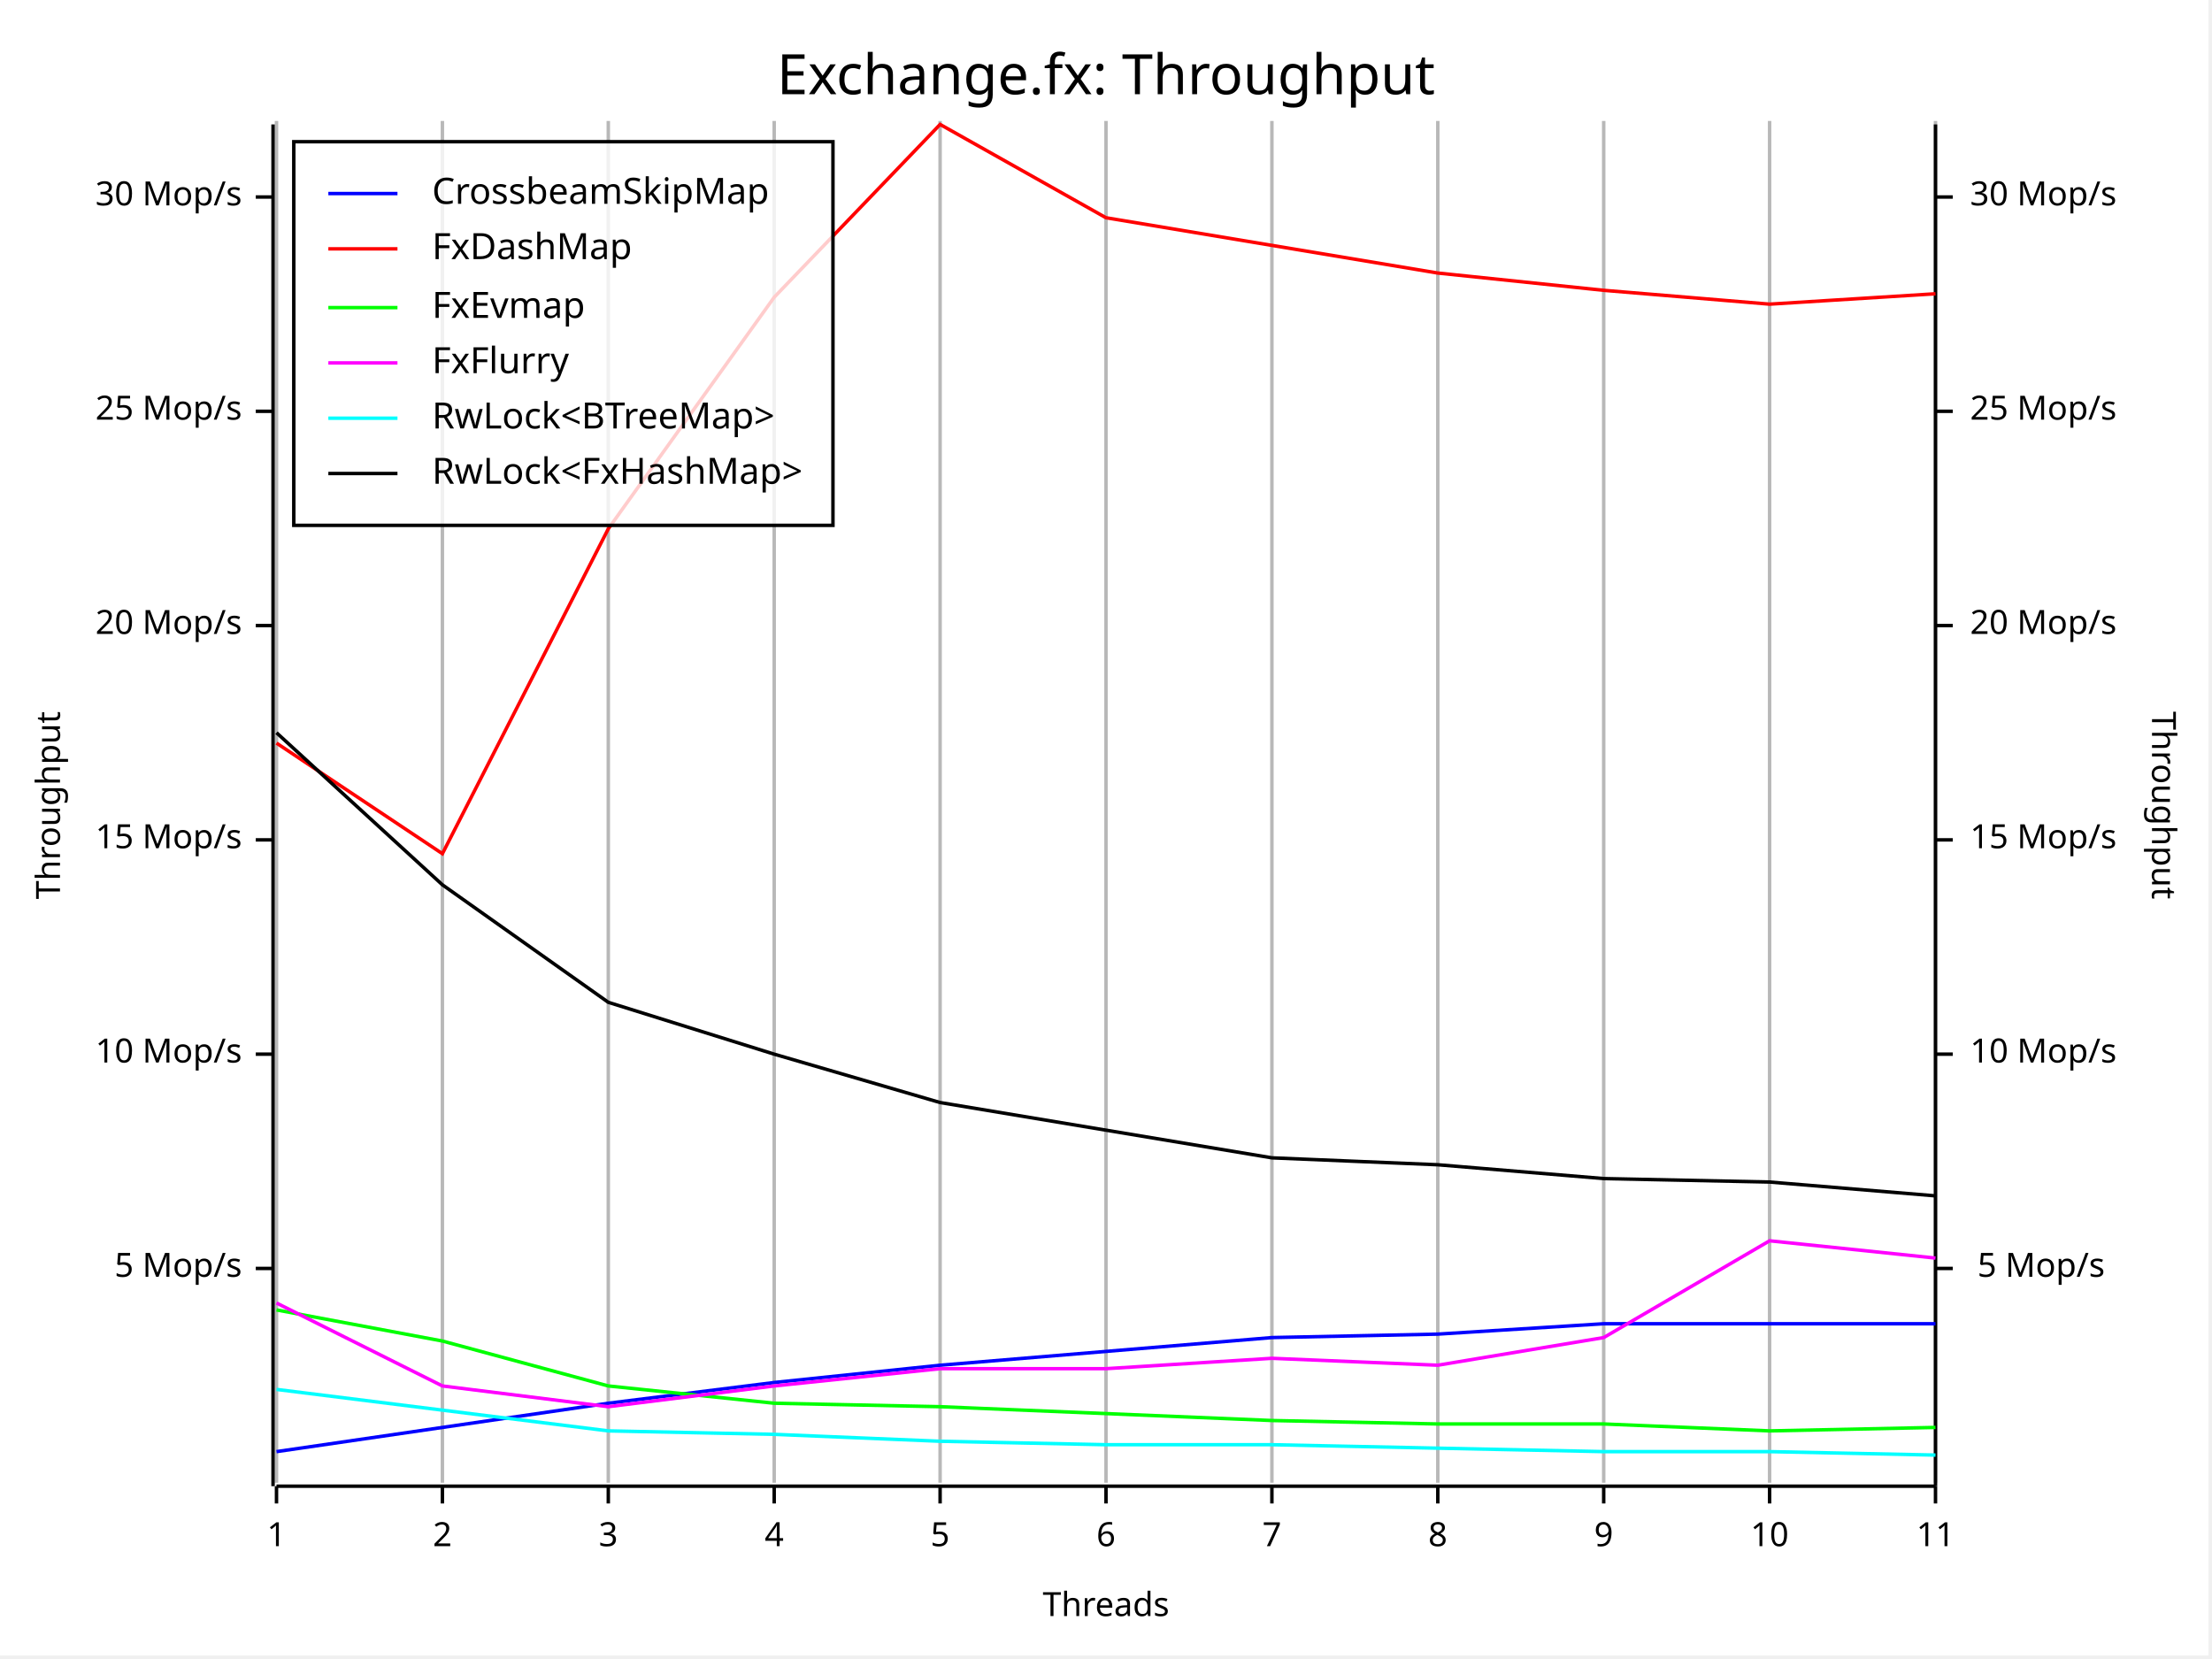
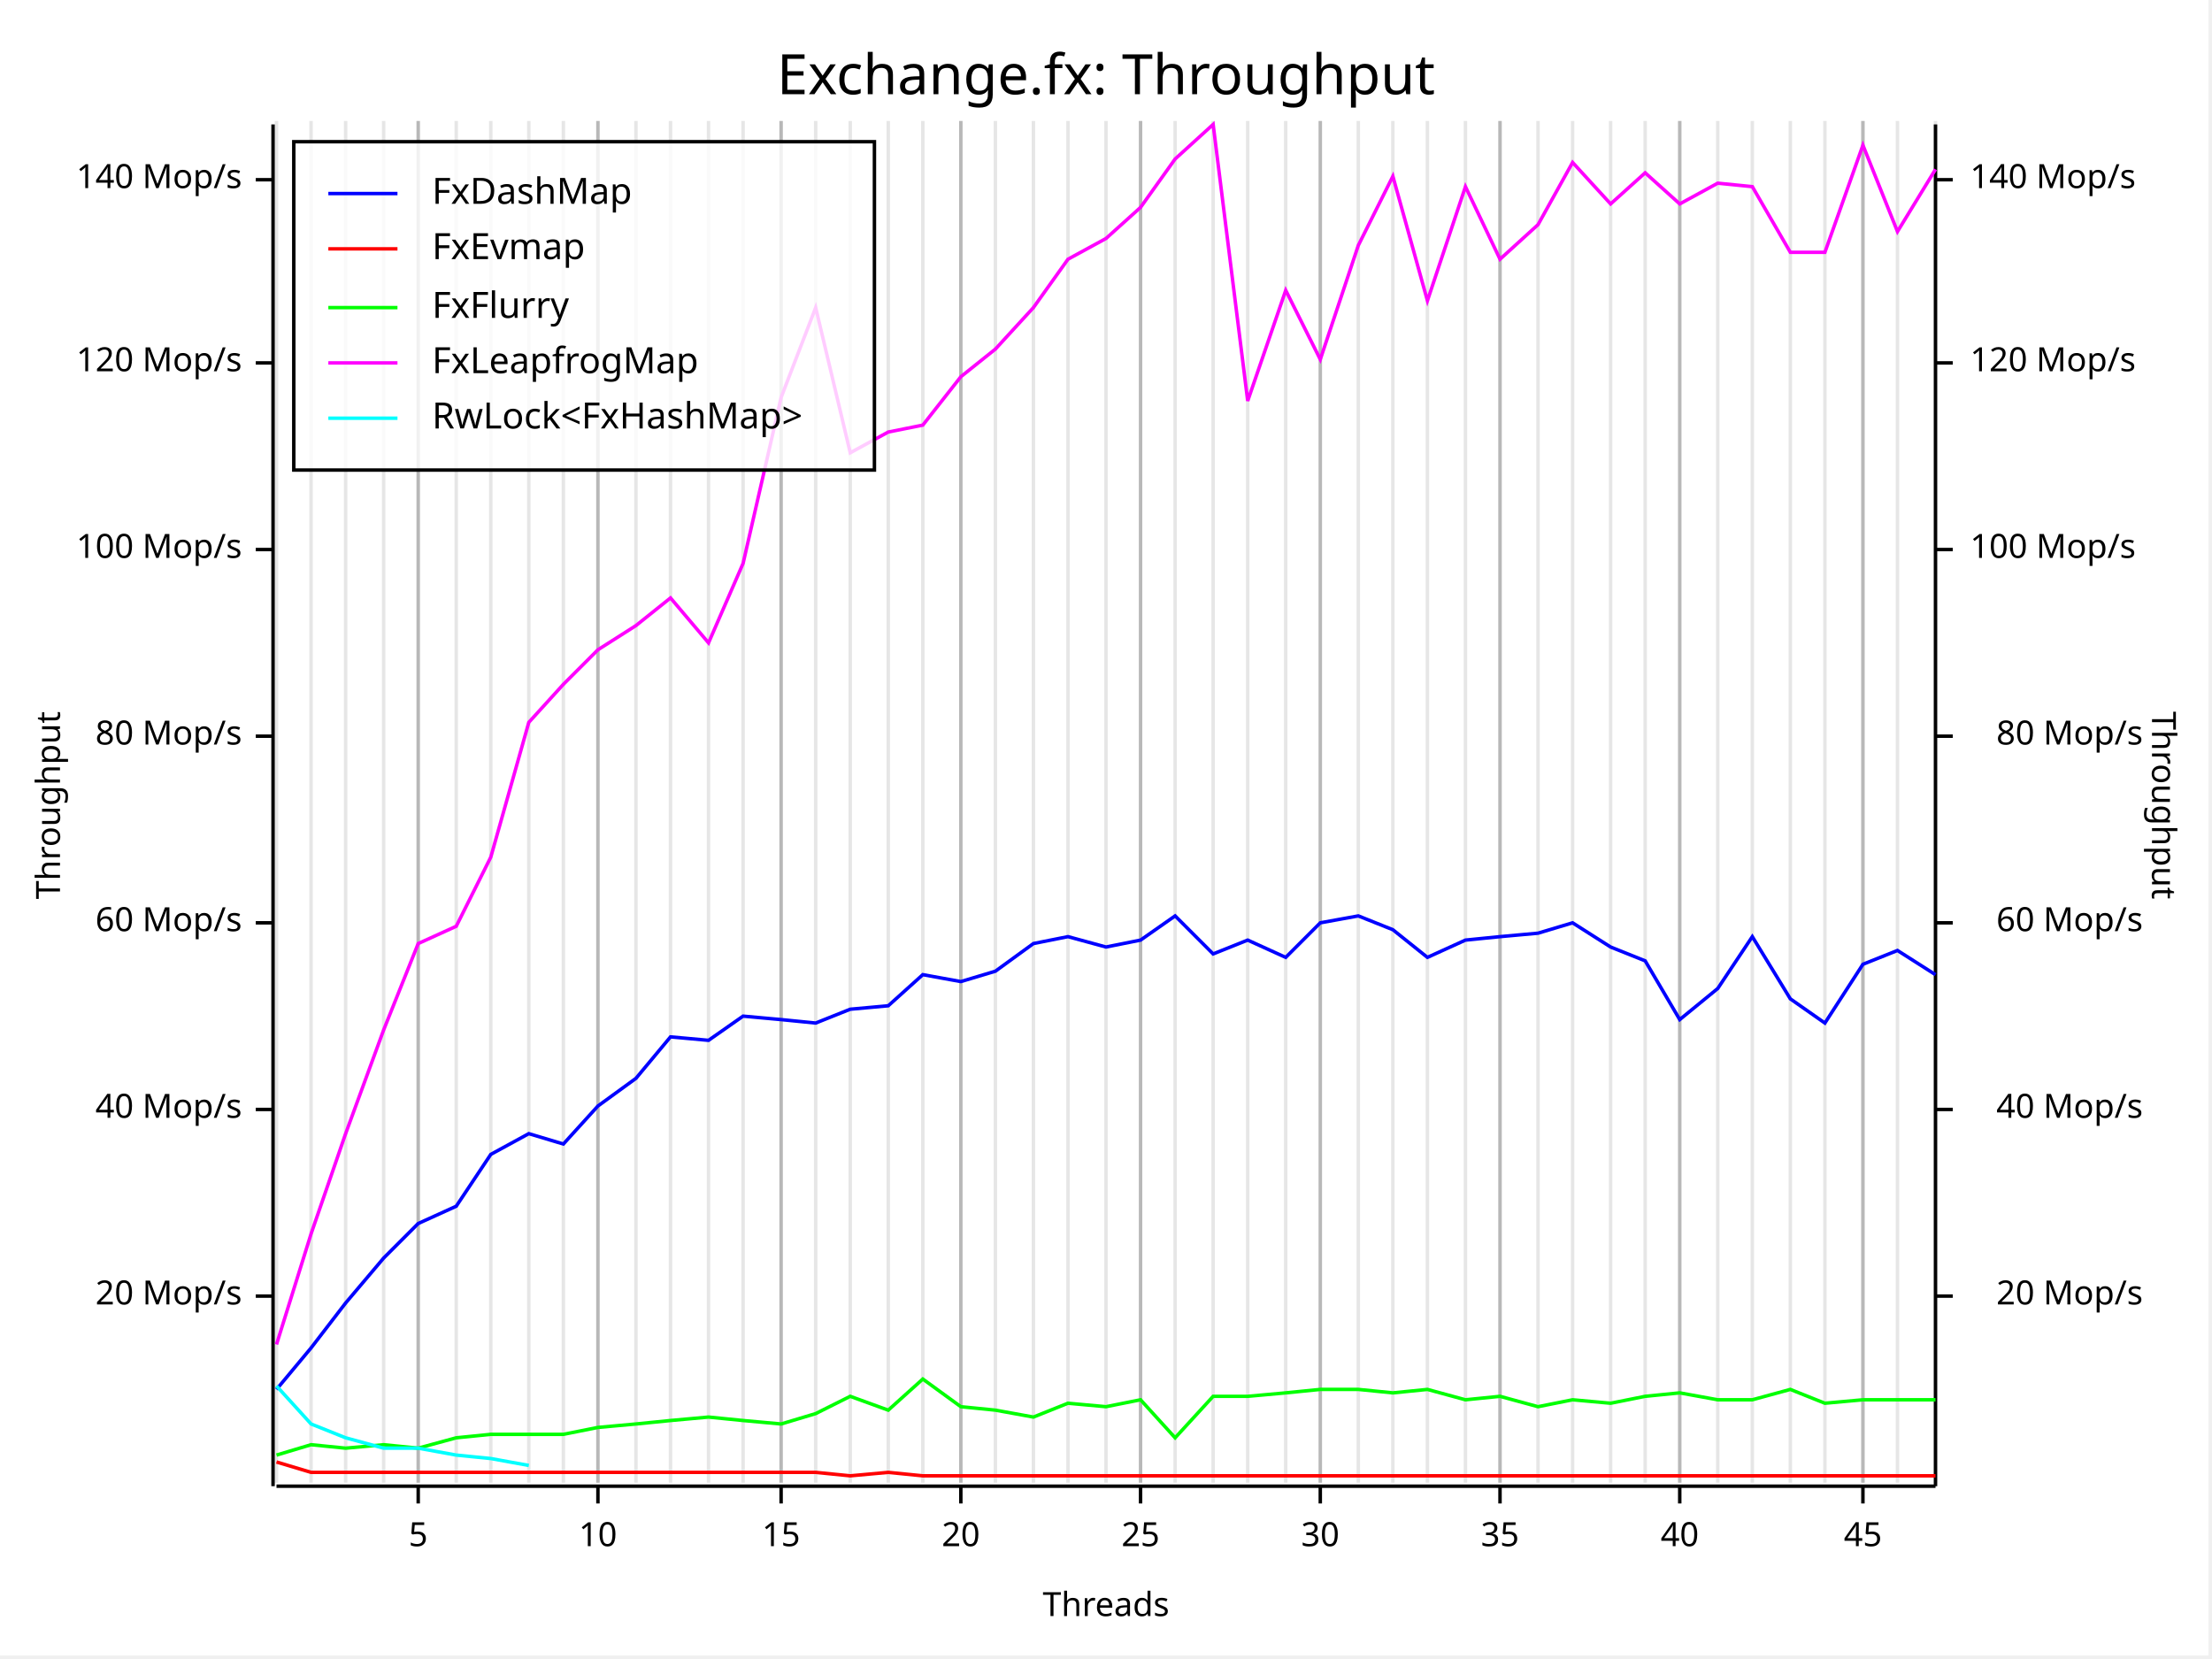
<svg xmlns="http://www.w3.org/2000/svg" width="640" height="480" viewBox="0 0 640 480">
  <rect x="0" y="0" width="639" height="479" opacity="1" fill="#FFFFFF" stroke="none" />
  <text x="320" y="15" dy="0.76em" text-anchor="middle" font-family="Fira Code" font-size="16.129" opacity="1" fill="#000000">
Exchange.fx: Throughput
</text>
  <line opacity="0.1" stroke="#000000" stroke-width="1" x1="80" y1="429" x2="80" y2="35" />
-   <line opacity="0.1" stroke="#000000" stroke-width="1" x1="128" y1="429" x2="128" y2="35" />
-   <line opacity="0.1" stroke="#000000" stroke-width="1" x1="176" y1="429" x2="176" y2="35" />
-   <line opacity="0.1" stroke="#000000" stroke-width="1" x1="224" y1="429" x2="224" y2="35" />
-   <line opacity="0.1" stroke="#000000" stroke-width="1" x1="272" y1="429" x2="272" y2="35" />
+   <line opacity="0.1" stroke="#000000" stroke-width="1" x1="90" y1="429" x2="90" y2="35" />
+   <line opacity="0.1" stroke="#000000" stroke-width="1" x1="100" y1="429" x2="100" y2="35" />
+   <line opacity="0.1" stroke="#000000" stroke-width="1" x1="111" y1="429" x2="111" y2="35" />
+   <line opacity="0.1" stroke="#000000" stroke-width="1" x1="121" y1="429" x2="121" y2="35" />
+   <line opacity="0.1" stroke="#000000" stroke-width="1" x1="132" y1="429" x2="132" y2="35" />
+   <line opacity="0.1" stroke="#000000" stroke-width="1" x1="142" y1="429" x2="142" y2="35" />
+   <line opacity="0.1" stroke="#000000" stroke-width="1" x1="153" y1="429" x2="153" y2="35" />
+   <line opacity="0.1" stroke="#000000" stroke-width="1" x1="163" y1="429" x2="163" y2="35" />
+   <line opacity="0.1" stroke="#000000" stroke-width="1" x1="173" y1="429" x2="173" y2="35" />
+   <line opacity="0.1" stroke="#000000" stroke-width="1" x1="184" y1="429" x2="184" y2="35" />
+   <line opacity="0.1" stroke="#000000" stroke-width="1" x1="194" y1="429" x2="194" y2="35" />
+   <line opacity="0.1" stroke="#000000" stroke-width="1" x1="205" y1="429" x2="205" y2="35" />
+   <line opacity="0.1" stroke="#000000" stroke-width="1" x1="215" y1="429" x2="215" y2="35" />
+   <line opacity="0.1" stroke="#000000" stroke-width="1" x1="226" y1="429" x2="226" y2="35" />
+   <line opacity="0.1" stroke="#000000" stroke-width="1" x1="236" y1="429" x2="236" y2="35" />
+   <line opacity="0.1" stroke="#000000" stroke-width="1" x1="246" y1="429" x2="246" y2="35" />
+   <line opacity="0.1" stroke="#000000" stroke-width="1" x1="257" y1="429" x2="257" y2="35" />
+   <line opacity="0.1" stroke="#000000" stroke-width="1" x1="267" y1="429" x2="267" y2="35" />
+   <line opacity="0.1" stroke="#000000" stroke-width="1" x1="278" y1="429" x2="278" y2="35" />
+   <line opacity="0.1" stroke="#000000" stroke-width="1" x1="288" y1="429" x2="288" y2="35" />
+   <line opacity="0.1" stroke="#000000" stroke-width="1" x1="299" y1="429" x2="299" y2="35" />
+   <line opacity="0.1" stroke="#000000" stroke-width="1" x1="309" y1="429" x2="309" y2="35" />
  <line opacity="0.1" stroke="#000000" stroke-width="1" x1="320" y1="429" x2="320" y2="35" />
-   <line opacity="0.1" stroke="#000000" stroke-width="1" x1="368" y1="429" x2="368" y2="35" />
-   <line opacity="0.1" stroke="#000000" stroke-width="1" x1="416" y1="429" x2="416" y2="35" />
-   <line opacity="0.1" stroke="#000000" stroke-width="1" x1="464" y1="429" x2="464" y2="35" />
-   <line opacity="0.1" stroke="#000000" stroke-width="1" x1="512" y1="429" x2="512" y2="35" />
+   <line opacity="0.1" stroke="#000000" stroke-width="1" x1="330" y1="429" x2="330" y2="35" />
+   <line opacity="0.1" stroke="#000000" stroke-width="1" x1="340" y1="429" x2="340" y2="35" />
+   <line opacity="0.1" stroke="#000000" stroke-width="1" x1="351" y1="429" x2="351" y2="35" />
+   <line opacity="0.1" stroke="#000000" stroke-width="1" x1="361" y1="429" x2="361" y2="35" />
+   <line opacity="0.1" stroke="#000000" stroke-width="1" x1="372" y1="429" x2="372" y2="35" />
+   <line opacity="0.1" stroke="#000000" stroke-width="1" x1="382" y1="429" x2="382" y2="35" />
+   <line opacity="0.1" stroke="#000000" stroke-width="1" x1="393" y1="429" x2="393" y2="35" />
+   <line opacity="0.1" stroke="#000000" stroke-width="1" x1="403" y1="429" x2="403" y2="35" />
+   <line opacity="0.1" stroke="#000000" stroke-width="1" x1="413" y1="429" x2="413" y2="35" />
+   <line opacity="0.1" stroke="#000000" stroke-width="1" x1="424" y1="429" x2="424" y2="35" />
+   <line opacity="0.1" stroke="#000000" stroke-width="1" x1="434" y1="429" x2="434" y2="35" />
+   <line opacity="0.1" stroke="#000000" stroke-width="1" x1="445" y1="429" x2="445" y2="35" />
+   <line opacity="0.1" stroke="#000000" stroke-width="1" x1="455" y1="429" x2="455" y2="35" />
+   <line opacity="0.1" stroke="#000000" stroke-width="1" x1="466" y1="429" x2="466" y2="35" />
+   <line opacity="0.1" stroke="#000000" stroke-width="1" x1="476" y1="429" x2="476" y2="35" />
+   <line opacity="0.1" stroke="#000000" stroke-width="1" x1="486" y1="429" x2="486" y2="35" />
+   <line opacity="0.1" stroke="#000000" stroke-width="1" x1="497" y1="429" x2="497" y2="35" />
+   <line opacity="0.1" stroke="#000000" stroke-width="1" x1="507" y1="429" x2="507" y2="35" />
+   <line opacity="0.1" stroke="#000000" stroke-width="1" x1="518" y1="429" x2="518" y2="35" />
+   <line opacity="0.1" stroke="#000000" stroke-width="1" x1="528" y1="429" x2="528" y2="35" />
+   <line opacity="0.1" stroke="#000000" stroke-width="1" x1="539" y1="429" x2="539" y2="35" />
+   <line opacity="0.1" stroke="#000000" stroke-width="1" x1="549" y1="429" x2="549" y2="35" />
  <line opacity="0.1" stroke="#000000" stroke-width="1" x1="560" y1="429" x2="560" y2="35" />
  <text x="10" y="233" dy="0.76em" text-anchor="middle" font-family="sans-serif" font-size="9.677" opacity="1" fill="#000000" transform="rotate(270, 10, 233)">
Throughput
</text>
  <text x="320" y="470" dy="-0.5ex" text-anchor="middle" font-family="sans-serif" font-size="9.677" opacity="1" fill="#000000">
Threads
</text>
  <text x="630" y="233" dy="0.76em" text-anchor="middle" font-family="sans-serif" font-size="9.677" opacity="1" fill="#000000" transform="rotate(90, 630, 233)">
Throughput
</text>
-   <line opacity="0.2" stroke="#000000" stroke-width="1" x1="80" y1="429" x2="80" y2="35" />
-   <line opacity="0.2" stroke="#000000" stroke-width="1" x1="128" y1="429" x2="128" y2="35" />
-   <line opacity="0.2" stroke="#000000" stroke-width="1" x1="176" y1="429" x2="176" y2="35" />
-   <line opacity="0.2" stroke="#000000" stroke-width="1" x1="224" y1="429" x2="224" y2="35" />
-   <line opacity="0.2" stroke="#000000" stroke-width="1" x1="272" y1="429" x2="272" y2="35" />
-   <line opacity="0.2" stroke="#000000" stroke-width="1" x1="320" y1="429" x2="320" y2="35" />
-   <line opacity="0.2" stroke="#000000" stroke-width="1" x1="368" y1="429" x2="368" y2="35" />
-   <line opacity="0.2" stroke="#000000" stroke-width="1" x1="416" y1="429" x2="416" y2="35" />
-   <line opacity="0.2" stroke="#000000" stroke-width="1" x1="464" y1="429" x2="464" y2="35" />
-   <line opacity="0.2" stroke="#000000" stroke-width="1" x1="512" y1="429" x2="512" y2="35" />
-   <line opacity="0.2" stroke="#000000" stroke-width="1" x1="560" y1="429" x2="560" y2="35" />
+   <line opacity="0.2" stroke="#000000" stroke-width="1" x1="121" y1="429" x2="121" y2="35" />
+   <line opacity="0.2" stroke="#000000" stroke-width="1" x1="173" y1="429" x2="173" y2="35" />
+   <line opacity="0.2" stroke="#000000" stroke-width="1" x1="226" y1="429" x2="226" y2="35" />
+   <line opacity="0.2" stroke="#000000" stroke-width="1" x1="278" y1="429" x2="278" y2="35" />
+   <line opacity="0.2" stroke="#000000" stroke-width="1" x1="330" y1="429" x2="330" y2="35" />
+   <line opacity="0.2" stroke="#000000" stroke-width="1" x1="382" y1="429" x2="382" y2="35" />
+   <line opacity="0.2" stroke="#000000" stroke-width="1" x1="434" y1="429" x2="434" y2="35" />
+   <line opacity="0.2" stroke="#000000" stroke-width="1" x1="486" y1="429" x2="486" y2="35" />
+   <line opacity="0.2" stroke="#000000" stroke-width="1" x1="539" y1="429" x2="539" y2="35" />
  <polyline fill="none" opacity="1" stroke="#000000" stroke-width="1" points="79,36 79,430 " />
-   <text x="70" y="367" dy="0.5ex" text-anchor="end" font-family="sans-serif" font-size="9.677" opacity="1" fill="#000000">
- 5 Mop/s
- </text>
-   <polyline fill="none" opacity="1" stroke="#000000" stroke-width="1" points="74,367 79,367 " />
-   <text x="70" y="305" dy="0.5ex" text-anchor="end" font-family="sans-serif" font-size="9.677" opacity="1" fill="#000000">
- 10 Mop/s
- </text>
-   <polyline fill="none" opacity="1" stroke="#000000" stroke-width="1" points="74,305 79,305 " />
-   <text x="70" y="243" dy="0.5ex" text-anchor="end" font-family="sans-serif" font-size="9.677" opacity="1" fill="#000000">
- 15 Mop/s
- </text>
-   <polyline fill="none" opacity="1" stroke="#000000" stroke-width="1" points="74,243 79,243 " />
-   <text x="70" y="181" dy="0.5ex" text-anchor="end" font-family="sans-serif" font-size="9.677" opacity="1" fill="#000000">
+   <text x="70" y="375" dy="0.5ex" text-anchor="end" font-family="sans-serif" font-size="9.677" opacity="1" fill="#000000">
20 Mop/s
</text>
-   <polyline fill="none" opacity="1" stroke="#000000" stroke-width="1" points="74,181 79,181 " />
-   <text x="70" y="119" dy="0.5ex" text-anchor="end" font-family="sans-serif" font-size="9.677" opacity="1" fill="#000000">
- 25 Mop/s
+   <polyline fill="none" opacity="1" stroke="#000000" stroke-width="1" points="74,375 79,375 " />
+   <text x="70" y="321" dy="0.5ex" text-anchor="end" font-family="sans-serif" font-size="9.677" opacity="1" fill="#000000">
+ 40 Mop/s
</text>
-   <polyline fill="none" opacity="1" stroke="#000000" stroke-width="1" points="74,119 79,119 " />
-   <text x="70" y="57" dy="0.5ex" text-anchor="end" font-family="sans-serif" font-size="9.677" opacity="1" fill="#000000">
- 30 Mop/s
+   <polyline fill="none" opacity="1" stroke="#000000" stroke-width="1" points="74,321 79,321 " />
+   <text x="70" y="267" dy="0.5ex" text-anchor="end" font-family="sans-serif" font-size="9.677" opacity="1" fill="#000000">
+ 60 Mop/s
</text>
-   <polyline fill="none" opacity="1" stroke="#000000" stroke-width="1" points="74,57 79,57 " />
+   <polyline fill="none" opacity="1" stroke="#000000" stroke-width="1" points="74,267 79,267 " />
+   <text x="70" y="213" dy="0.5ex" text-anchor="end" font-family="sans-serif" font-size="9.677" opacity="1" fill="#000000">
+ 80 Mop/s
+ </text>
+   <polyline fill="none" opacity="1" stroke="#000000" stroke-width="1" points="74,213 79,213 " />
+   <text x="70" y="159" dy="0.5ex" text-anchor="end" font-family="sans-serif" font-size="9.677" opacity="1" fill="#000000">
+ 100 Mop/s
+ </text>
+   <polyline fill="none" opacity="1" stroke="#000000" stroke-width="1" points="74,159 79,159 " />
+   <text x="70" y="105" dy="0.5ex" text-anchor="end" font-family="sans-serif" font-size="9.677" opacity="1" fill="#000000">
+ 120 Mop/s
+ </text>
+   <polyline fill="none" opacity="1" stroke="#000000" stroke-width="1" points="74,105 79,105 " />
+   <text x="70" y="52" dy="0.5ex" text-anchor="end" font-family="sans-serif" font-size="9.677" opacity="1" fill="#000000">
+ 140 Mop/s
+ </text>
+   <polyline fill="none" opacity="1" stroke="#000000" stroke-width="1" points="74,52 79,52 " />
  <polyline fill="none" opacity="1" stroke="#000000" stroke-width="1" points="80,430 560,430 " />
-   <text x="80" y="440" dy="0.76em" text-anchor="middle" font-family="sans-serif" font-size="9.677" opacity="1" fill="#000000">
- 1
- </text>
-   <polyline fill="none" opacity="1" stroke="#000000" stroke-width="1" points="80,430 80,435 " />
-   <text x="128" y="440" dy="0.76em" text-anchor="middle" font-family="sans-serif" font-size="9.677" opacity="1" fill="#000000">
- 2
- </text>
-   <polyline fill="none" opacity="1" stroke="#000000" stroke-width="1" points="128,430 128,435 " />
-   <text x="176" y="440" dy="0.76em" text-anchor="middle" font-family="sans-serif" font-size="9.677" opacity="1" fill="#000000">
- 3
- </text>
-   <polyline fill="none" opacity="1" stroke="#000000" stroke-width="1" points="176,430 176,435 " />
-   <text x="224" y="440" dy="0.76em" text-anchor="middle" font-family="sans-serif" font-size="9.677" opacity="1" fill="#000000">
- 4
- </text>
-   <polyline fill="none" opacity="1" stroke="#000000" stroke-width="1" points="224,430 224,435 " />
-   <text x="272" y="440" dy="0.76em" text-anchor="middle" font-family="sans-serif" font-size="9.677" opacity="1" fill="#000000">
+   <text x="121" y="440" dy="0.76em" text-anchor="middle" font-family="sans-serif" font-size="9.677" opacity="1" fill="#000000">
5
</text>
-   <polyline fill="none" opacity="1" stroke="#000000" stroke-width="1" points="272,430 272,435 " />
-   <text x="320" y="440" dy="0.76em" text-anchor="middle" font-family="sans-serif" font-size="9.677" opacity="1" fill="#000000">
- 6
- </text>
-   <polyline fill="none" opacity="1" stroke="#000000" stroke-width="1" points="320,430 320,435 " />
-   <text x="368" y="440" dy="0.76em" text-anchor="middle" font-family="sans-serif" font-size="9.677" opacity="1" fill="#000000">
- 7
- </text>
-   <polyline fill="none" opacity="1" stroke="#000000" stroke-width="1" points="368,430 368,435 " />
-   <text x="416" y="440" dy="0.76em" text-anchor="middle" font-family="sans-serif" font-size="9.677" opacity="1" fill="#000000">
- 8
- </text>
-   <polyline fill="none" opacity="1" stroke="#000000" stroke-width="1" points="416,430 416,435 " />
-   <text x="464" y="440" dy="0.76em" text-anchor="middle" font-family="sans-serif" font-size="9.677" opacity="1" fill="#000000">
- 9
- </text>
-   <polyline fill="none" opacity="1" stroke="#000000" stroke-width="1" points="464,430 464,435 " />
-   <text x="512" y="440" dy="0.76em" text-anchor="middle" font-family="sans-serif" font-size="9.677" opacity="1" fill="#000000">
+   <polyline fill="none" opacity="1" stroke="#000000" stroke-width="1" points="121,430 121,435 " />
+   <text x="173" y="440" dy="0.76em" text-anchor="middle" font-family="sans-serif" font-size="9.677" opacity="1" fill="#000000">
10
</text>
-   <polyline fill="none" opacity="1" stroke="#000000" stroke-width="1" points="512,430 512,435 " />
-   <text x="560" y="440" dy="0.76em" text-anchor="middle" font-family="sans-serif" font-size="9.677" opacity="1" fill="#000000">
- 11
+   <polyline fill="none" opacity="1" stroke="#000000" stroke-width="1" points="173,430 173,435 " />
+   <text x="226" y="440" dy="0.76em" text-anchor="middle" font-family="sans-serif" font-size="9.677" opacity="1" fill="#000000">
+ 15
</text>
-   <polyline fill="none" opacity="1" stroke="#000000" stroke-width="1" points="560,430 560,435 " />
+   <polyline fill="none" opacity="1" stroke="#000000" stroke-width="1" points="226,430 226,435 " />
+   <text x="278" y="440" dy="0.76em" text-anchor="middle" font-family="sans-serif" font-size="9.677" opacity="1" fill="#000000">
+ 20
+ </text>
+   <polyline fill="none" opacity="1" stroke="#000000" stroke-width="1" points="278,430 278,435 " />
+   <text x="330" y="440" dy="0.76em" text-anchor="middle" font-family="sans-serif" font-size="9.677" opacity="1" fill="#000000">
+ 25
+ </text>
+   <polyline fill="none" opacity="1" stroke="#000000" stroke-width="1" points="330,430 330,435 " />
+   <text x="382" y="440" dy="0.76em" text-anchor="middle" font-family="sans-serif" font-size="9.677" opacity="1" fill="#000000">
+ 30
+ </text>
+   <polyline fill="none" opacity="1" stroke="#000000" stroke-width="1" points="382,430 382,435 " />
+   <text x="434" y="440" dy="0.76em" text-anchor="middle" font-family="sans-serif" font-size="9.677" opacity="1" fill="#000000">
+ 35
+ </text>
+   <polyline fill="none" opacity="1" stroke="#000000" stroke-width="1" points="434,430 434,435 " />
+   <text x="486" y="440" dy="0.76em" text-anchor="middle" font-family="sans-serif" font-size="9.677" opacity="1" fill="#000000">
+ 40
+ </text>
+   <polyline fill="none" opacity="1" stroke="#000000" stroke-width="1" points="486,430 486,435 " />
+   <text x="539" y="440" dy="0.76em" text-anchor="middle" font-family="sans-serif" font-size="9.677" opacity="1" fill="#000000">
+ 45
+ </text>
+   <polyline fill="none" opacity="1" stroke="#000000" stroke-width="1" points="539,430 539,435 " />
  <polyline fill="none" opacity="1" stroke="#000000" stroke-width="1" points="560,36 560,430 " />
-   <text x="609" y="367" dy="0.5ex" text-anchor="end" font-family="sans-serif" font-size="9.677" opacity="1" fill="#000000">
- 5 Mop/s
- </text>
-   <polyline fill="none" opacity="1" stroke="#000000" stroke-width="1" points="560,367 565,367 " />
-   <text x="570" y="305" dy="0.5ex" text-anchor="start" font-family="sans-serif" font-size="9.677" opacity="1" fill="#000000">
- 10 Mop/s
- </text>
-   <polyline fill="none" opacity="1" stroke="#000000" stroke-width="1" points="560,305 565,305 " />
-   <text x="570" y="243" dy="0.5ex" text-anchor="start" font-family="sans-serif" font-size="9.677" opacity="1" fill="#000000">
- 15 Mop/s
- </text>
-   <polyline fill="none" opacity="1" stroke="#000000" stroke-width="1" points="560,243 565,243 " />
-   <text x="570" y="181" dy="0.5ex" text-anchor="start" font-family="sans-serif" font-size="9.677" opacity="1" fill="#000000">
+   <text x="620" y="375" dy="0.5ex" text-anchor="end" font-family="sans-serif" font-size="9.677" opacity="1" fill="#000000">
20 Mop/s
</text>
-   <polyline fill="none" opacity="1" stroke="#000000" stroke-width="1" points="560,181 565,181 " />
-   <text x="570" y="119" dy="0.5ex" text-anchor="start" font-family="sans-serif" font-size="9.677" opacity="1" fill="#000000">
- 25 Mop/s
+   <polyline fill="none" opacity="1" stroke="#000000" stroke-width="1" points="560,375 565,375 " />
+   <text x="620" y="321" dy="0.5ex" text-anchor="end" font-family="sans-serif" font-size="9.677" opacity="1" fill="#000000">
+ 40 Mop/s
</text>
-   <polyline fill="none" opacity="1" stroke="#000000" stroke-width="1" points="560,119 565,119 " />
-   <text x="570" y="57" dy="0.5ex" text-anchor="start" font-family="sans-serif" font-size="9.677" opacity="1" fill="#000000">
- 30 Mop/s
+   <polyline fill="none" opacity="1" stroke="#000000" stroke-width="1" points="560,321 565,321 " />
+   <text x="620" y="267" dy="0.5ex" text-anchor="end" font-family="sans-serif" font-size="9.677" opacity="1" fill="#000000">
+ 60 Mop/s
</text>
-   <polyline fill="none" opacity="1" stroke="#000000" stroke-width="1" points="560,57 565,57 " />
-   <polyline fill="none" opacity="1" stroke="#0000FF" stroke-width="1" points="80,420 128,413 176,406 224,400 272,395 320,391 368,387 416,386 464,383 512,383 560,383 " />
-   <polyline fill="none" opacity="1" stroke="#FF0000" stroke-width="1" points="80,215 128,247 176,153 224,86 272,36 320,63 368,71 416,79 464,84 512,88 560,85 " />
-   <polyline fill="none" opacity="1" stroke="#00FF00" stroke-width="1" points="80,379 128,388 176,401 224,406 272,407 320,409 368,411 416,412 464,412 512,414 560,413 " />
-   <polyline fill="none" opacity="1" stroke="#FF00FF" stroke-width="1" points="80,377 128,401 176,407 224,401 272,396 320,396 368,393 416,395 464,387 512,359 560,364 " />
-   <polyline fill="none" opacity="1" stroke="#00FFFF" stroke-width="1" points="80,402 128,408 176,414 224,415 272,417 320,418 368,418 416,419 464,420 512,420 560,421 " />
-   <polyline fill="none" opacity="1" stroke="#000000" stroke-width="1" points="80,212 128,256 176,290 224,305 272,319 320,327 368,335 416,337 464,341 512,342 560,346 " />
-   <rect x="85" y="41" width="156" height="111" opacity="0.8" fill="#FFFFFF" stroke="none" />
-   <rect x="85" y="41" width="156" height="111" opacity="1" fill="none" stroke="#000000" />
+   <polyline fill="none" opacity="1" stroke="#000000" stroke-width="1" points="560,267 565,267 " />
+   <text x="620" y="213" dy="0.5ex" text-anchor="end" font-family="sans-serif" font-size="9.677" opacity="1" fill="#000000">
+ 80 Mop/s
+ </text>
+   <polyline fill="none" opacity="1" stroke="#000000" stroke-width="1" points="560,213 565,213 " />
+   <text x="570" y="159" dy="0.5ex" text-anchor="start" font-family="sans-serif" font-size="9.677" opacity="1" fill="#000000">
+ 100 Mop/s
+ </text>
+   <polyline fill="none" opacity="1" stroke="#000000" stroke-width="1" points="560,159 565,159 " />
+   <text x="570" y="105" dy="0.5ex" text-anchor="start" font-family="sans-serif" font-size="9.677" opacity="1" fill="#000000">
+ 120 Mop/s
+ </text>
+   <polyline fill="none" opacity="1" stroke="#000000" stroke-width="1" points="560,105 565,105 " />
+   <text x="570" y="52" dy="0.5ex" text-anchor="start" font-family="sans-serif" font-size="9.677" opacity="1" fill="#000000">
+ 140 Mop/s
+ </text>
+   <polyline fill="none" opacity="1" stroke="#000000" stroke-width="1" points="560,52 565,52 " />
+   <polyline fill="none" opacity="1" stroke="#0000FF" stroke-width="1" points="80,402 90,390 100,377 111,364 121,354 132,349 142,334 153,328 163,331 173,320 184,312 194,300 205,301 215,294 226,295 236,296 246,292 257,291 267,282 278,284 288,281 299,273 309,271 320,274 330,272 340,265 351,276 361,272 372,277 382,267 393,265 403,269 413,277 424,272 434,271 445,270 455,267 466,274 476,278 486,295 497,286 507,271 518,289 528,296 539,279 549,275 560,282 " />
+   <polyline fill="none" opacity="1" stroke="#FF0000" stroke-width="1" points="80,423 90,426 100,426 111,426 121,426 132,426 142,426 153,426 163,426 173,426 184,426 194,426 205,426 215,426 226,426 236,426 246,427 257,426 267,427 278,427 288,427 299,427 309,427 320,427 330,427 340,427 351,427 361,427 372,427 382,427 393,427 403,427 413,427 424,427 434,427 445,427 455,427 466,427 476,427 486,427 497,427 507,427 518,427 528,427 539,427 549,427 560,427 " />
+   <polyline fill="none" opacity="1" stroke="#00FF00" stroke-width="1" points="80,421 90,418 100,419 111,418 121,419 132,416 142,415 153,415 163,415 173,413 184,412 194,411 205,410 215,411 226,412 236,409 246,404 257,408 267,399 278,407 288,408 299,410 309,406 320,407 330,405 340,416 351,404 361,404 372,403 382,402 393,402 403,403 413,402 424,405 434,404 445,407 455,405 466,406 476,404 486,403 497,405 507,405 518,402 528,406 539,405 549,405 560,405 " />
+   <polyline fill="none" opacity="1" stroke="#FF00FF" stroke-width="1" points="80,389 90,357 100,328 111,298 121,273 132,268 142,248 153,209 163,198 173,188 184,181 194,173 205,186 215,163 226,115 236,89 246,131 257,125 267,123 278,109 288,101 299,89 309,75 320,69 330,60 340,46 351,36 361,116 372,84 382,104 393,71 403,51 413,87 424,54 434,75 445,65 455,47 466,59 476,50 486,59 497,53 507,54 518,73 528,73 539,42 549,67 560,49 " />
+   <polyline fill="none" opacity="1" stroke="#00FFFF" stroke-width="1" points="80,401 90,412 100,416 111,419 121,419 132,421 142,422 153,424 " />
+   <rect x="85" y="41" width="168" height="95" opacity="0.8" fill="#FFFFFF" stroke="none" />
+   <rect x="85" y="41" width="168" height="95" opacity="1" fill="none" stroke="#000000" />
  <text x="125" y="51" dy="0.76em" text-anchor="start" font-family="Fira Code" font-size="10.484" opacity="1" fill="#000000">
- CrossbeamSkipMap
+ FxDashMap
</text>
  <text x="125" y="67" dy="0.76em" text-anchor="start" font-family="Fira Code" font-size="10.484" opacity="1" fill="#000000">
- FxDashMap
+ FxEvmap
</text>
  <text x="125" y="84" dy="0.76em" text-anchor="start" font-family="Fira Code" font-size="10.484" opacity="1" fill="#000000">
- FxEvmap
+ FxFlurry
</text>
  <text x="125" y="100" dy="0.76em" text-anchor="start" font-family="Fira Code" font-size="10.484" opacity="1" fill="#000000">
- FxFlurry
+ FxLeapfrogMap
</text>
  <text x="125" y="116" dy="0.76em" text-anchor="start" font-family="Fira Code" font-size="10.484" opacity="1" fill="#000000">
- RwLock&lt;BTreeMap&gt;
- </text>
-   <text x="125" y="132" dy="0.76em" text-anchor="start" font-family="Fira Code" font-size="10.484" opacity="1" fill="#000000">
RwLock&lt;FxHashMap&gt;
</text>
  <polyline fill="none" opacity="1" stroke="#0000FF" stroke-width="1" points="95,56 115,56 " />
  <polyline fill="none" opacity="1" stroke="#FF0000" stroke-width="1" points="95,72 115,72 " />
  <polyline fill="none" opacity="1" stroke="#00FF00" stroke-width="1" points="95,89 115,89 " />
  <polyline fill="none" opacity="1" stroke="#FF00FF" stroke-width="1" points="95,105 115,105 " />
  <polyline fill="none" opacity="1" stroke="#00FFFF" stroke-width="1" points="95,121 115,121 " />
-   <polyline fill="none" opacity="1" stroke="#000000" stroke-width="1" points="95,137 115,137 " />
</svg>
